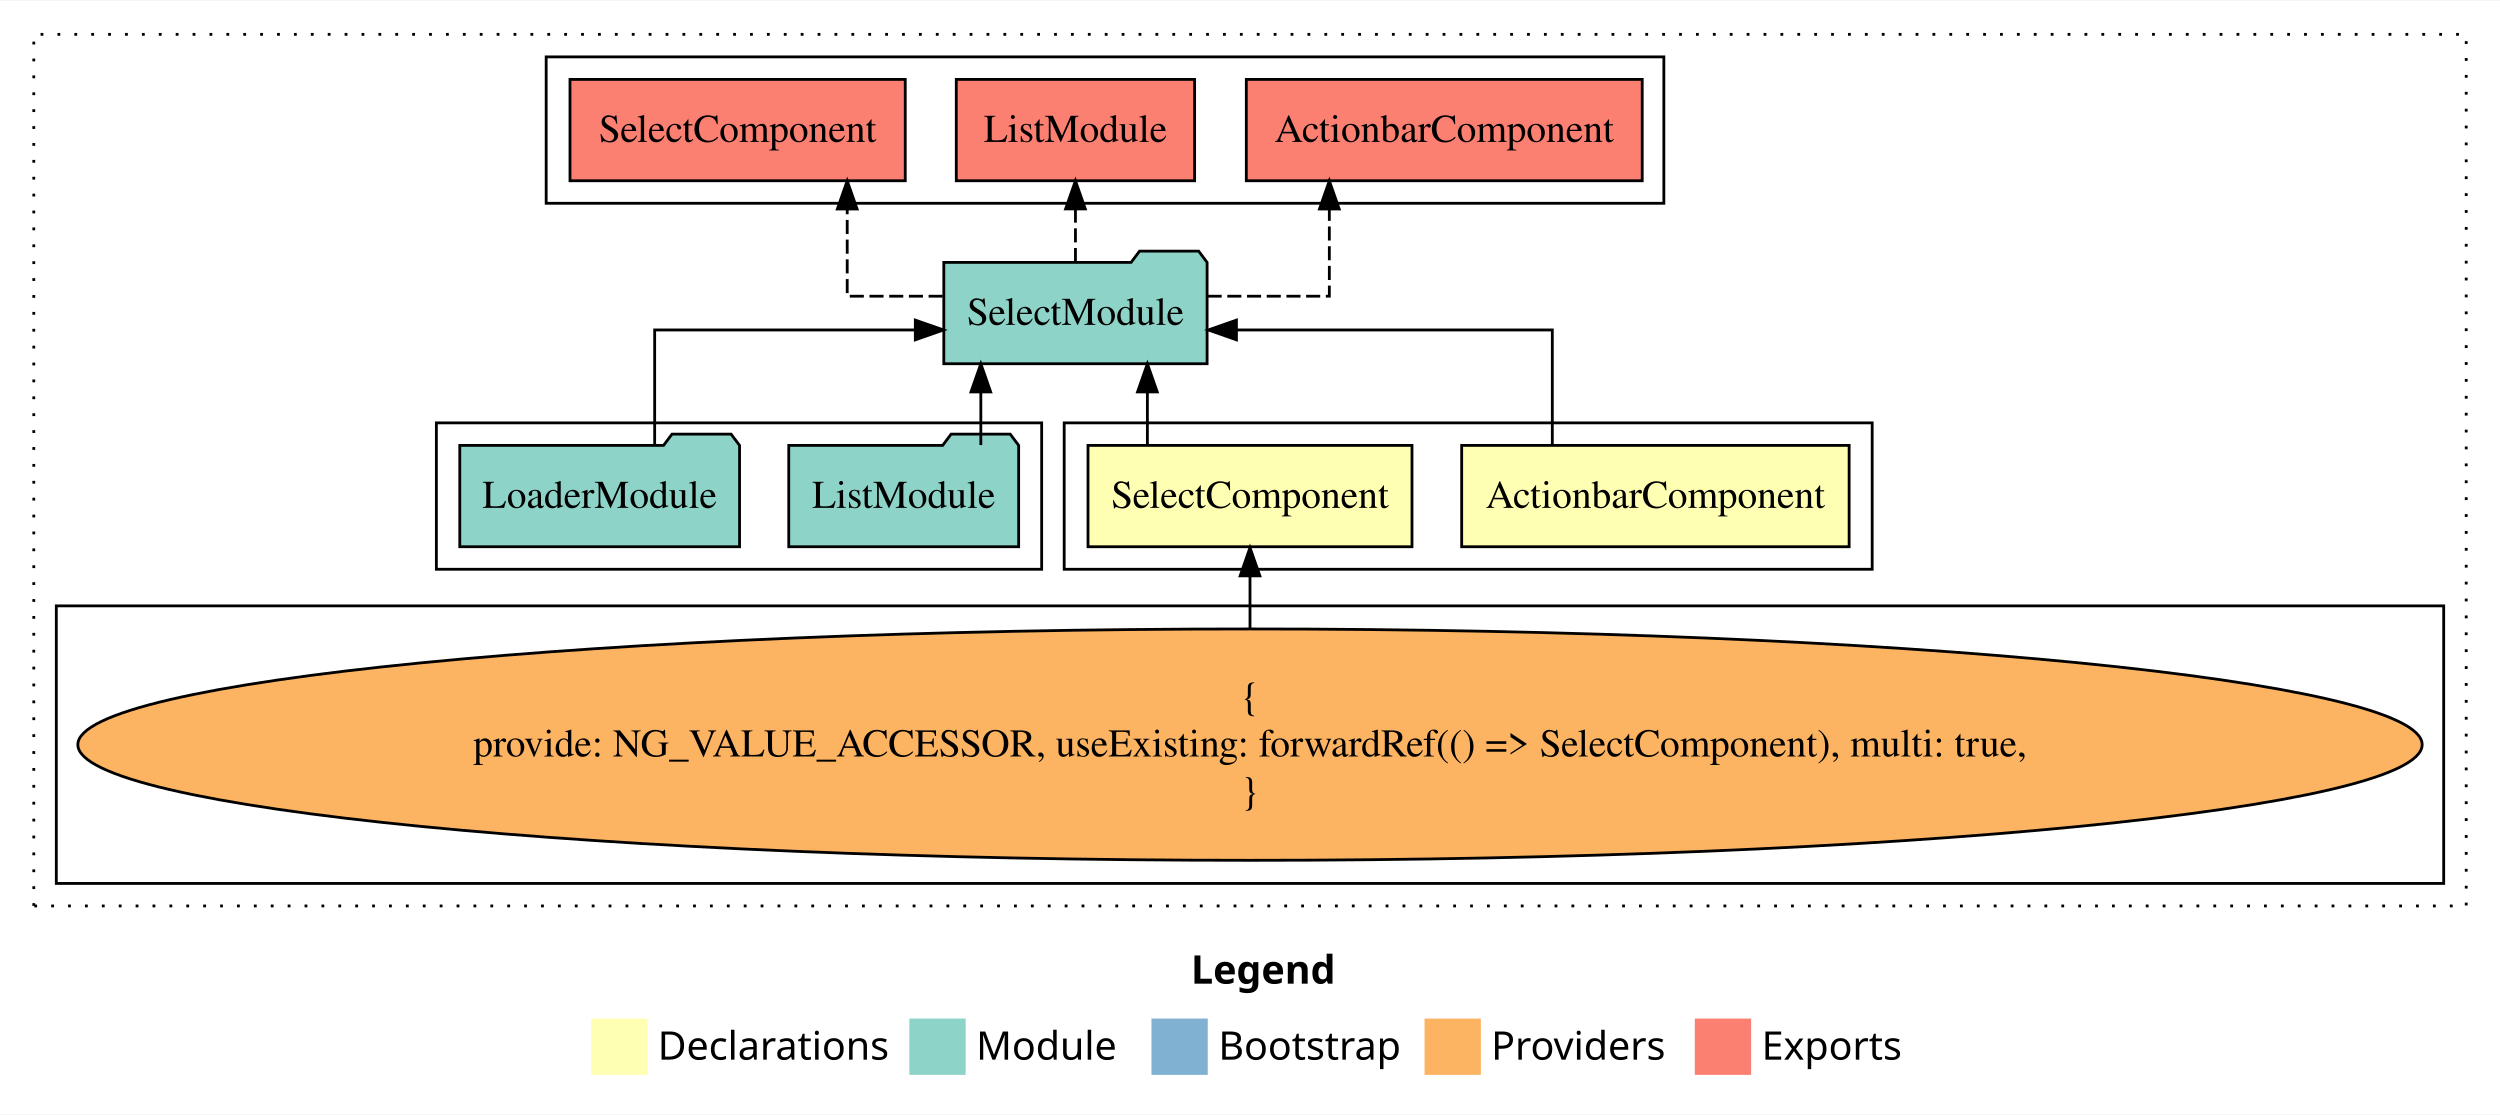
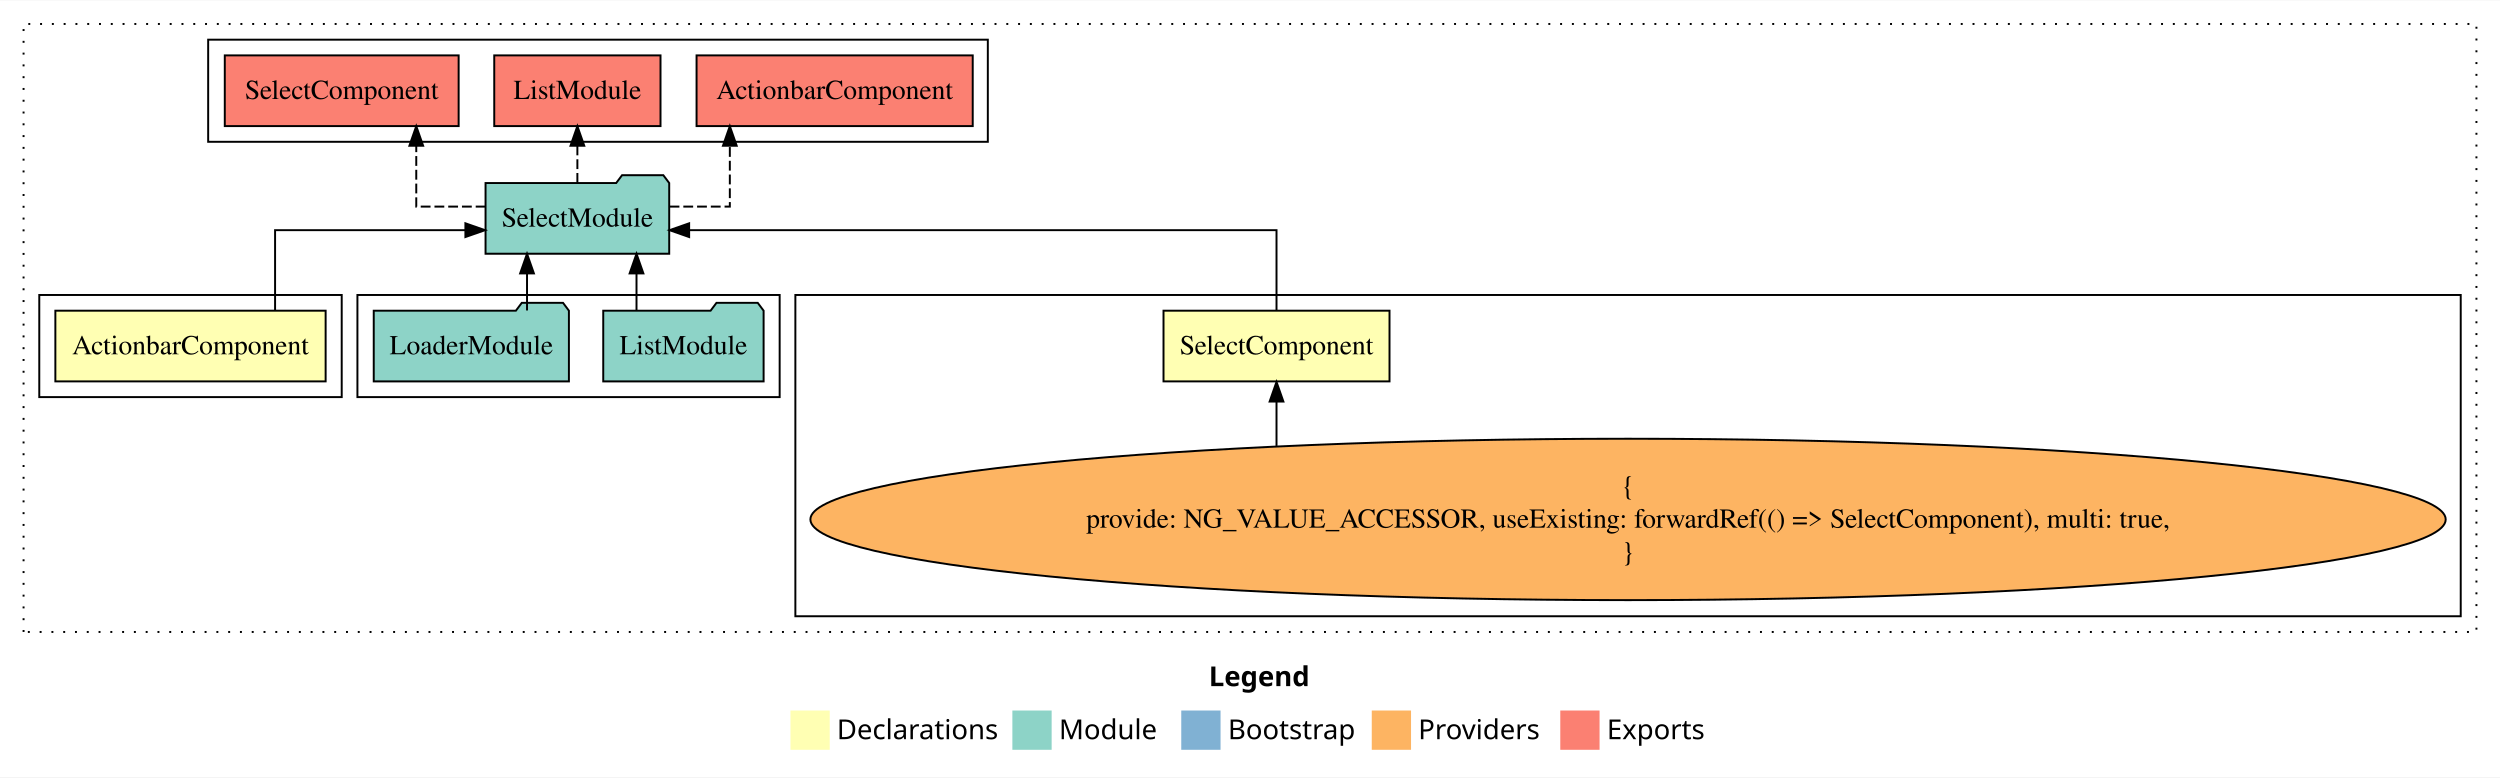
- <svg xmlns="http://www.w3.org/2000/svg" width="888pt" height="396pt" viewBox="0.00 0.00 888.00 395.59">
+ <svg xmlns="http://www.w3.org/2000/svg" width="1273pt" height="396pt" viewBox="0.00 0.00 1273.00 395.59">
  <g id="graph0" class="graph" transform="scale(1 1) rotate(0) translate(4 391.59)">
-     <polygon fill="white" stroke="transparent" points="-4,4 -4,-391.59 884,-391.59 884,4 -4,4" />
-     <text text-anchor="start" x="419.01" y="-42.4" font-family="sans-serif" font-weight="bold" font-size="14.00">Legend</text>
-     <polygon fill="#ffffb3" stroke="transparent" points="206,-10 206,-30 226,-30 226,-10 206,-10" />
-     <text text-anchor="start" x="229.63" y="-15.4" font-family="sans-serif" font-size="14.00">  Declarations</text>
-     <polygon fill="#8dd3c7" stroke="transparent" points="319,-10 319,-30 339,-30 339,-10 319,-10" />
-     <text text-anchor="start" x="342.73" y="-15.4" font-family="sans-serif" font-size="14.00">  Module</text>
-     <polygon fill="#80b1d3" stroke="transparent" points="405,-10 405,-30 425,-30 425,-10 405,-10" />
-     <text text-anchor="start" x="428.78" y="-15.4" font-family="sans-serif" font-size="14.00">  Bootstrap</text>
-     <polygon fill="#fdb462" stroke="transparent" points="502,-10 502,-30 522,-30 522,-10 502,-10" />
-     <text text-anchor="start" x="525.67" y="-15.4" font-family="sans-serif" font-size="14.00">  Providers</text>
-     <polygon fill="#fb8072" stroke="transparent" points="598,-10 598,-30 618,-30 618,-10 598,-10" />
-     <text text-anchor="start" x="621.73" y="-15.4" font-family="sans-serif" font-size="14.00">  Exports</text>
+     <polygon fill="white" stroke="transparent" points="-4,4 -4,-391.59 1269,-391.59 1269,4 -4,4" />
+     <text text-anchor="start" x="611.51" y="-42.4" font-family="sans-serif" font-weight="bold" font-size="14.00">Legend</text>
+     <polygon fill="#ffffb3" stroke="transparent" points="398.5,-10 398.5,-30 418.5,-30 418.5,-10 398.5,-10" />
+     <text text-anchor="start" x="422.13" y="-15.4" font-family="sans-serif" font-size="14.00">  Declarations</text>
+     <polygon fill="#8dd3c7" stroke="transparent" points="511.5,-10 511.5,-30 531.5,-30 531.5,-10 511.5,-10" />
+     <text text-anchor="start" x="535.23" y="-15.4" font-family="sans-serif" font-size="14.00">  Module</text>
+     <polygon fill="#80b1d3" stroke="transparent" points="597.5,-10 597.5,-30 617.5,-30 617.5,-10 597.5,-10" />
+     <text text-anchor="start" x="621.28" y="-15.4" font-family="sans-serif" font-size="14.00">  Bootstrap</text>
+     <polygon fill="#fdb462" stroke="transparent" points="694.5,-10 694.5,-30 714.5,-30 714.5,-10 694.5,-10" />
+     <text text-anchor="start" x="718.17" y="-15.4" font-family="sans-serif" font-size="14.00">  Providers</text>
+     <polygon fill="#fb8072" stroke="transparent" points="790.5,-10 790.5,-30 810.5,-30 810.5,-10 790.5,-10" />
+     <text text-anchor="start" x="814.23" y="-15.4" font-family="sans-serif" font-size="14.00">  Exports</text>
    <g id="clust1" class="cluster">
-       <polygon fill="none" stroke="black" stroke-dasharray="1,5" points="8,-70 8,-379.59 872,-379.59 872,-70 8,-70" />
+       <polygon fill="none" stroke="black" stroke-dasharray="1,5" points="8,-70 8,-379.59 1257,-379.59 1257,-70 8,-70" />
+     </g>
+     <g id="clust4" class="cluster">
+       <polygon fill="none" stroke="black" points="401,-78 401,-241.59 1249,-241.59 1249,-78 401,-78" />
    </g>
    <g id="clust6" class="cluster">
-       <polygon fill="none" stroke="black" points="190,-319.59 190,-371.59 587,-371.59 587,-319.59 190,-319.59" />
+       <polygon fill="none" stroke="black" points="102,-319.59 102,-371.59 499,-371.59 499,-319.59 102,-319.59" />
+     </g>
+     <g id="clust5" class="cluster">
+       <polygon fill="none" stroke="black" points="178,-189.59 178,-241.59 393,-241.59 393,-189.59 178,-189.59" />
    </g>
    <g id="clust2" class="cluster">
-       <polygon fill="none" stroke="black" points="374,-189.59 374,-241.59 661,-241.59 661,-189.59 374,-189.59" />
-     </g>
-     <g id="clust4" class="cluster">
-       <polygon fill="none" stroke="black" points="16,-78 16,-176.59 864,-176.59 864,-78 16,-78" />
-     </g>
-     <g id="clust5" class="cluster">
-       <polygon fill="none" stroke="black" points="151,-189.59 151,-241.59 366,-241.59 366,-189.59 151,-189.59" />
+       <polygon fill="none" stroke="black" points="16,-189.59 16,-241.59 170,-241.59 170,-189.59 16,-189.59" />
    </g>
    <g id="node1" class="node">
-       <polygon fill="#ffffb3" stroke="black" points="652.81,-233.59 515.19,-233.59 515.19,-197.59 652.81,-197.59 652.81,-233.59" />
-       <text text-anchor="middle" x="584" y="-211.39" font-family="Times,serif" font-size="14.00">ActionbarComponent</text>
+       <polygon fill="#ffffb3" stroke="black" points="161.81,-233.59 24.19,-233.59 24.19,-197.59 161.81,-197.59 161.81,-233.59" />
+       <text text-anchor="middle" x="93" y="-211.39" font-family="Times,serif" font-size="14.00">ActionbarComponent</text>
    </g>
    <g id="node3" class="node">
-       <polygon fill="#8dd3c7" stroke="black" points="424.76,-298.59 421.76,-302.59 400.76,-302.59 397.76,-298.59 331.24,-298.59 331.24,-262.59 424.76,-262.59 424.76,-298.59" />
-       <text text-anchor="middle" x="378" y="-276.39" font-family="Times,serif" font-size="14.00">SelectModule</text>
+       <polygon fill="#8dd3c7" stroke="black" points="336.76,-298.59 333.76,-302.59 312.76,-302.59 309.76,-298.59 243.24,-298.59 243.24,-262.59 336.76,-262.59 336.76,-298.59" />
+       <text text-anchor="middle" x="290" y="-276.39" font-family="Times,serif" font-size="14.00">SelectModule</text>
    </g>
    <g id="edge1" class="edge">
-       <path fill="none" stroke="black" d="M547.38,-233.61C547.38,-250.96 547.38,-274.59 547.38,-274.59 547.38,-274.59 435.18,-274.59 435.18,-274.59" />
-       <polygon fill="black" stroke="black" points="435.18,-271.09 425.18,-274.59 435.18,-278.09 435.18,-271.09" />
+       <path fill="none" stroke="black" d="M136.07,-233.61C136.07,-250.96 136.07,-274.59 136.07,-274.59 136.07,-274.59 232.98,-274.59 232.98,-274.59" />
+       <polygon fill="black" stroke="black" points="232.98,-278.09 242.98,-274.59 232.98,-271.09 232.98,-278.09" />
    </g>
    <g id="node2" class="node">
-       <polygon fill="#ffffb3" stroke="black" points="497.54,-233.59 382.46,-233.59 382.46,-197.59 497.54,-197.59 497.54,-233.59" />
-       <text text-anchor="middle" x="440" y="-211.39" font-family="Times,serif" font-size="14.00">SelectComponent</text>
+       <polygon fill="#ffffb3" stroke="black" points="703.54,-233.59 588.46,-233.59 588.46,-197.59 703.54,-197.59 703.54,-233.59" />
+       <text text-anchor="middle" x="646" y="-211.39" font-family="Times,serif" font-size="14.00">SelectComponent</text>
    </g>
    <g id="edge2" class="edge">
-       <path fill="none" stroke="black" d="M403.55,-233.7C403.55,-233.7 403.55,-252.58 403.55,-252.58" />
-       <polygon fill="black" stroke="black" points="400.05,-252.58 403.55,-262.58 407.05,-252.58 400.05,-252.58" />
+       <path fill="none" stroke="black" d="M646,-233.61C646,-250.96 646,-274.59 646,-274.59 646,-274.59 346.91,-274.59 346.91,-274.59" />
+       <polygon fill="black" stroke="black" points="346.91,-271.09 336.91,-274.59 346.91,-278.09 346.91,-271.09" />
    </g>
    <g id="node7" class="node">
-       <polygon fill="#fb8072" stroke="black" points="579.31,-363.59 438.69,-363.59 438.69,-327.59 579.31,-327.59 579.31,-363.59" />
-       <text text-anchor="middle" x="509" y="-341.39" font-family="Times,serif" font-size="14.00">ActionbarComponent </text>
+       <polygon fill="#fb8072" stroke="black" points="491.31,-363.59 350.69,-363.59 350.69,-327.59 491.31,-327.59 491.31,-363.59" />
+       <text text-anchor="middle" x="421" y="-341.39" font-family="Times,serif" font-size="14.00">ActionbarComponent </text>
    </g>
    <g id="edge6" class="edge">
-       <path fill="none" stroke="black" stroke-dasharray="5,2" d="M424.94,-286.59C446.85,-286.59 468.18,-286.59 468.18,-286.59 468.18,-286.59 468.18,-317.57 468.18,-317.57" />
-       <polygon fill="black" stroke="black" points="464.68,-317.57 468.18,-327.57 471.68,-317.57 464.68,-317.57" />
+       <path fill="none" stroke="black" stroke-dasharray="5,2" d="M336.95,-286.59C353.3,-286.59 367.63,-286.59 367.63,-286.59 367.63,-286.59 367.63,-317.57 367.63,-317.57" />
+       <polygon fill="black" stroke="black" points="364.13,-317.57 367.63,-327.57 371.13,-317.57 364.13,-317.57" />
    </g>
    <g id="node8" class="node">
-       <polygon fill="#fb8072" stroke="black" points="420.33,-363.59 335.67,-363.59 335.67,-327.59 420.33,-327.59 420.33,-363.59" />
-       <text text-anchor="middle" x="378" y="-341.39" font-family="Times,serif" font-size="14.00">ListModule </text>
+       <polygon fill="#fb8072" stroke="black" points="332.33,-363.59 247.67,-363.59 247.67,-327.59 332.33,-327.59 332.33,-363.59" />
+       <text text-anchor="middle" x="290" y="-341.39" font-family="Times,serif" font-size="14.00">ListModule </text>
    </g>
    <g id="edge7" class="edge">
-       <path fill="none" stroke="black" stroke-dasharray="5,2" d="M378,-298.7C378,-298.7 378,-317.58 378,-317.58" />
-       <polygon fill="black" stroke="black" points="374.5,-317.58 378,-327.58 381.5,-317.58 374.5,-317.58" />
+       <path fill="none" stroke="black" stroke-dasharray="5,2" d="M290,-298.7C290,-298.7 290,-317.58 290,-317.58" />
+       <polygon fill="black" stroke="black" points="286.5,-317.58 290,-327.58 293.5,-317.58 286.5,-317.58" />
    </g>
    <g id="node9" class="node">
-       <polygon fill="#fb8072" stroke="black" points="317.54,-363.59 198.46,-363.59 198.46,-327.59 317.54,-327.59 317.54,-363.59" />
-       <text text-anchor="middle" x="258" y="-341.39" font-family="Times,serif" font-size="14.00">SelectComponent </text>
+       <polygon fill="#fb8072" stroke="black" points="229.54,-363.59 110.46,-363.59 110.46,-327.59 229.54,-327.59 229.54,-363.59" />
+       <text text-anchor="middle" x="170" y="-341.39" font-family="Times,serif" font-size="14.00">SelectComponent </text>
    </g>
    <g id="edge8" class="edge">
-       <path fill="none" stroke="black" stroke-dasharray="5,2" d="M330.84,-286.59C313,-286.59 296.93,-286.59 296.93,-286.59 296.93,-286.59 296.93,-317.57 296.93,-317.57" />
-       <polygon fill="black" stroke="black" points="293.43,-317.57 296.93,-327.57 300.43,-317.57 293.43,-317.57" />
+       <path fill="none" stroke="black" stroke-dasharray="5,2" d="M243.23,-286.59C224.81,-286.59 207.96,-286.59 207.96,-286.59 207.96,-286.59 207.96,-317.57 207.96,-317.57" />
+       <polygon fill="black" stroke="black" points="204.46,-317.57 207.96,-327.57 211.46,-317.57 204.46,-317.57" />
    </g>
    <g id="node4" class="node">
-       <ellipse fill="#fdb462" stroke="black" cx="440" cy="-127.3" rx="416.35" ry="41.09" />
-       <text text-anchor="middle" x="440" y="-139.9" font-family="Times,serif" font-size="14.00">{</text>
-       <text text-anchor="middle" x="440" y="-123.1" font-family="Times,serif" font-size="14.00">    provide: NG_VALUE_ACCESSOR, useExisting: forwardRef(() =&gt; SelectComponent), multi: true,</text>
-       <text text-anchor="middle" x="440" y="-106.3" font-family="Times,serif" font-size="14.00">}</text>
+       <ellipse fill="#fdb462" stroke="black" cx="825" cy="-127.3" rx="416.35" ry="41.09" />
+       <text text-anchor="middle" x="825" y="-139.9" font-family="Times,serif" font-size="14.00">{</text>
+       <text text-anchor="middle" x="825" y="-123.1" font-family="Times,serif" font-size="14.00">    provide: NG_VALUE_ACCESSOR, useExisting: forwardRef(() =&gt; SelectComponent), multi: true,</text>
+       <text text-anchor="middle" x="825" y="-106.3" font-family="Times,serif" font-size="14.00">}</text>
    </g>
    <g id="edge3" class="edge">
-       <path fill="none" stroke="black" d="M440,-168.6C440,-168.6 440,-187.26 440,-187.26" />
-       <polygon fill="black" stroke="black" points="436.5,-187.26 440,-197.26 443.5,-187.26 436.5,-187.26" />
+       <path fill="none" stroke="black" d="M646,-164.74C646,-164.74 646,-187.34 646,-187.34" />
+       <polygon fill="black" stroke="black" points="642.5,-187.34 646,-197.34 649.5,-187.34 642.5,-187.34" />
    </g>
    <g id="node5" class="node">
-       <polygon fill="#8dd3c7" stroke="black" points="357.83,-233.59 354.83,-237.59 333.83,-237.59 330.83,-233.59 276.17,-233.59 276.17,-197.59 357.83,-197.59 357.83,-233.59" />
-       <text text-anchor="middle" x="317" y="-211.39" font-family="Times,serif" font-size="14.00">ListModule</text>
+       <polygon fill="#8dd3c7" stroke="black" points="384.83,-233.59 381.83,-237.59 360.83,-237.59 357.83,-233.59 303.17,-233.59 303.17,-197.59 384.83,-197.59 384.83,-233.59" />
+       <text text-anchor="middle" x="344" y="-211.39" font-family="Times,serif" font-size="14.00">ListModule</text>
    </g>
    <g id="edge4" class="edge">
-       <path fill="none" stroke="black" d="M344.39,-233.7C344.39,-233.7 344.39,-252.58 344.39,-252.58" />
-       <polygon fill="black" stroke="black" points="340.89,-252.58 344.39,-262.58 347.89,-252.58 340.89,-252.58" />
+       <path fill="none" stroke="black" d="M320.11,-233.7C320.11,-233.7 320.11,-252.58 320.11,-252.58" />
+       <polygon fill="black" stroke="black" points="316.61,-252.58 320.11,-262.58 323.61,-252.58 316.61,-252.58" />
    </g>
    <g id="node6" class="node">
-       <polygon fill="#8dd3c7" stroke="black" points="258.69,-233.59 255.69,-237.59 234.69,-237.59 231.69,-233.59 159.31,-233.59 159.31,-197.59 258.69,-197.59 258.69,-233.59" />
-       <text text-anchor="middle" x="209" y="-211.39" font-family="Times,serif" font-size="14.00">LoaderModule</text>
+       <polygon fill="#8dd3c7" stroke="black" points="285.69,-233.59 282.69,-237.59 261.69,-237.59 258.69,-233.59 186.31,-233.59 186.31,-197.59 285.69,-197.59 285.69,-233.59" />
+       <text text-anchor="middle" x="236" y="-211.39" font-family="Times,serif" font-size="14.00">LoaderModule</text>
    </g>
    <g id="edge5" class="edge">
-       <path fill="none" stroke="black" d="M228.54,-233.61C228.54,-250.96 228.54,-274.59 228.54,-274.59 228.54,-274.59 321.12,-274.59 321.12,-274.59" />
-       <polygon fill="black" stroke="black" points="321.12,-278.09 331.12,-274.59 321.12,-271.09 321.12,-278.09" />
+       <path fill="none" stroke="black" d="M264.36,-233.7C264.36,-233.7 264.36,-252.58 264.36,-252.58" />
+       <polygon fill="black" stroke="black" points="260.86,-252.58 264.36,-262.58 267.86,-252.58 260.86,-252.58" />
    </g>
  </g>
</svg>
